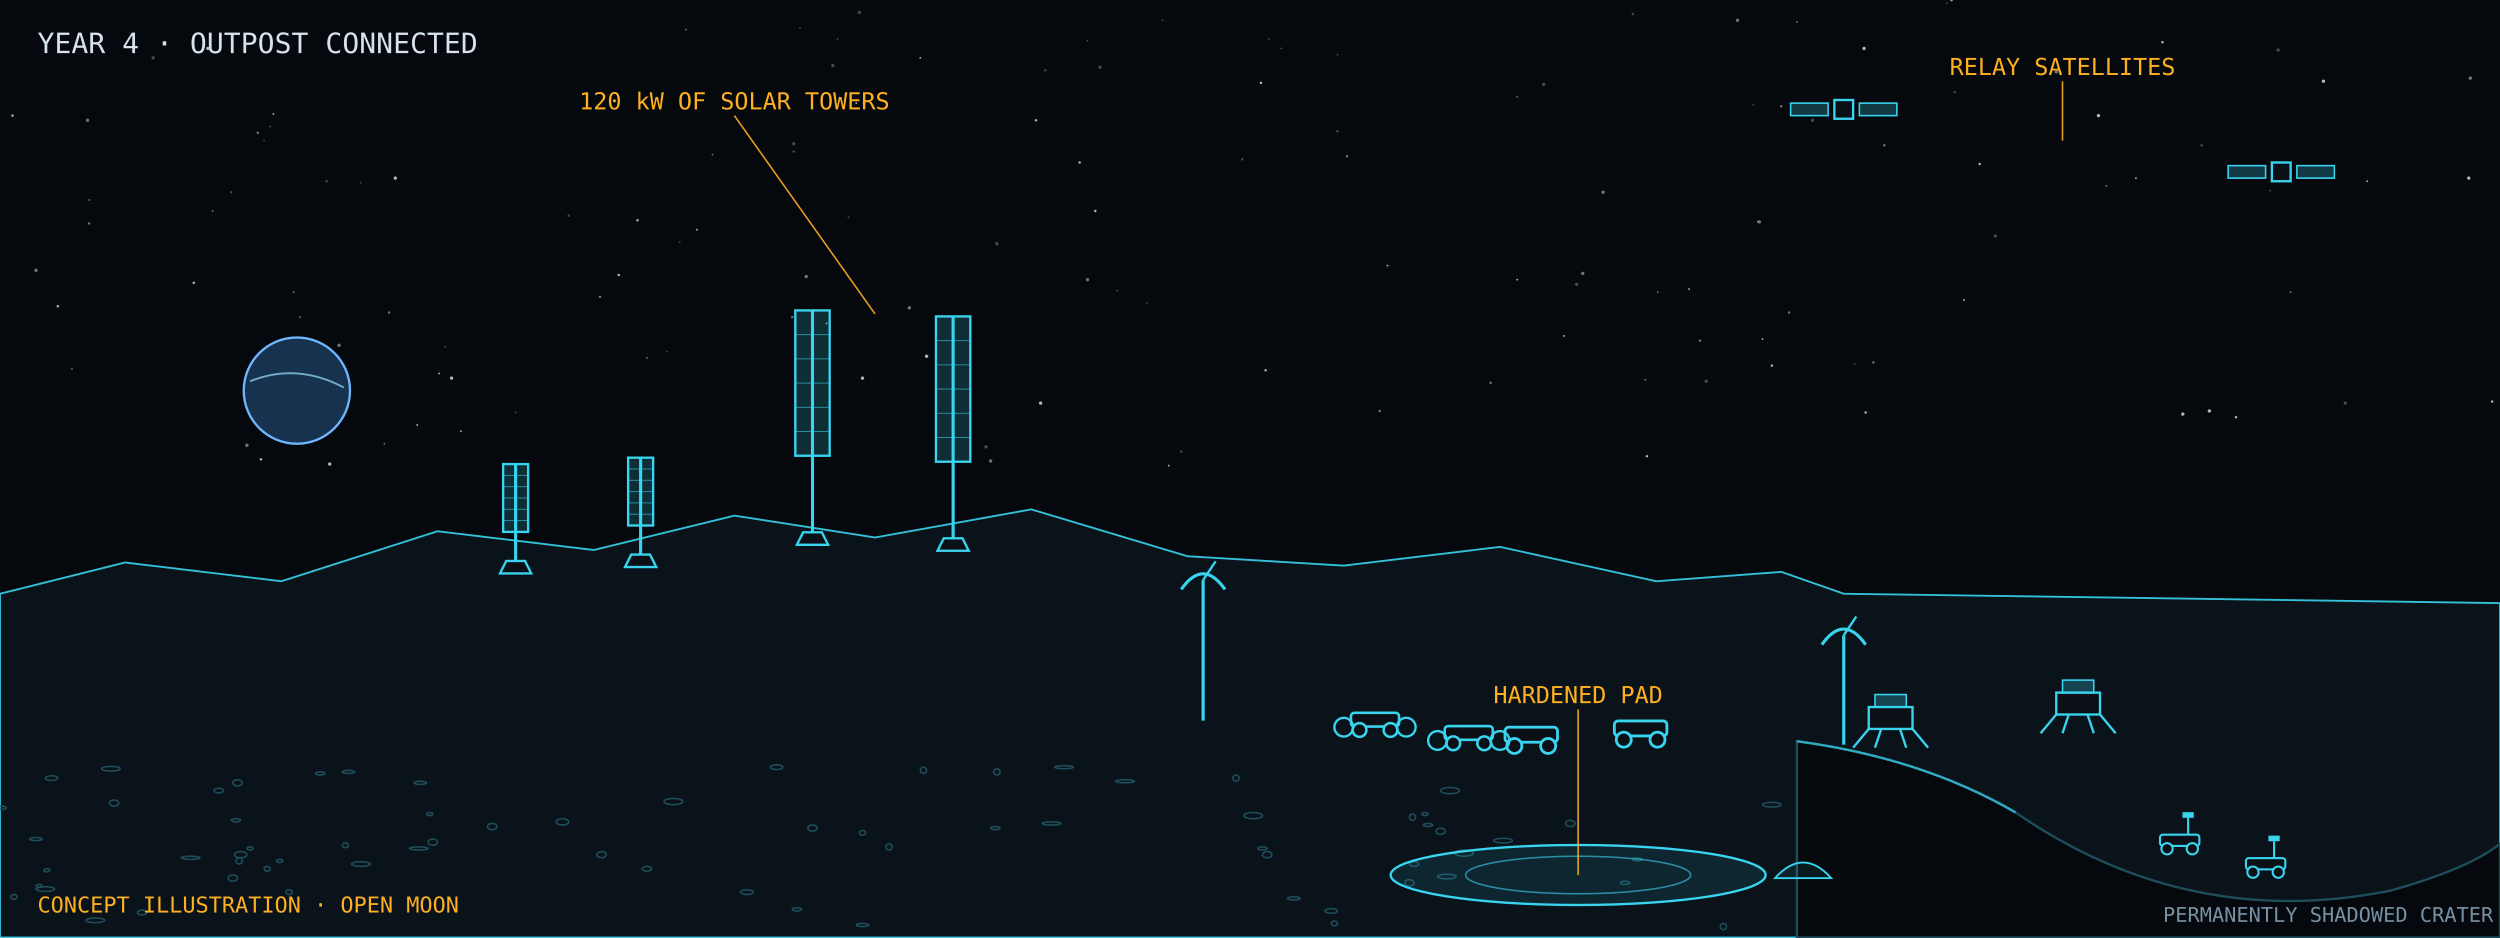
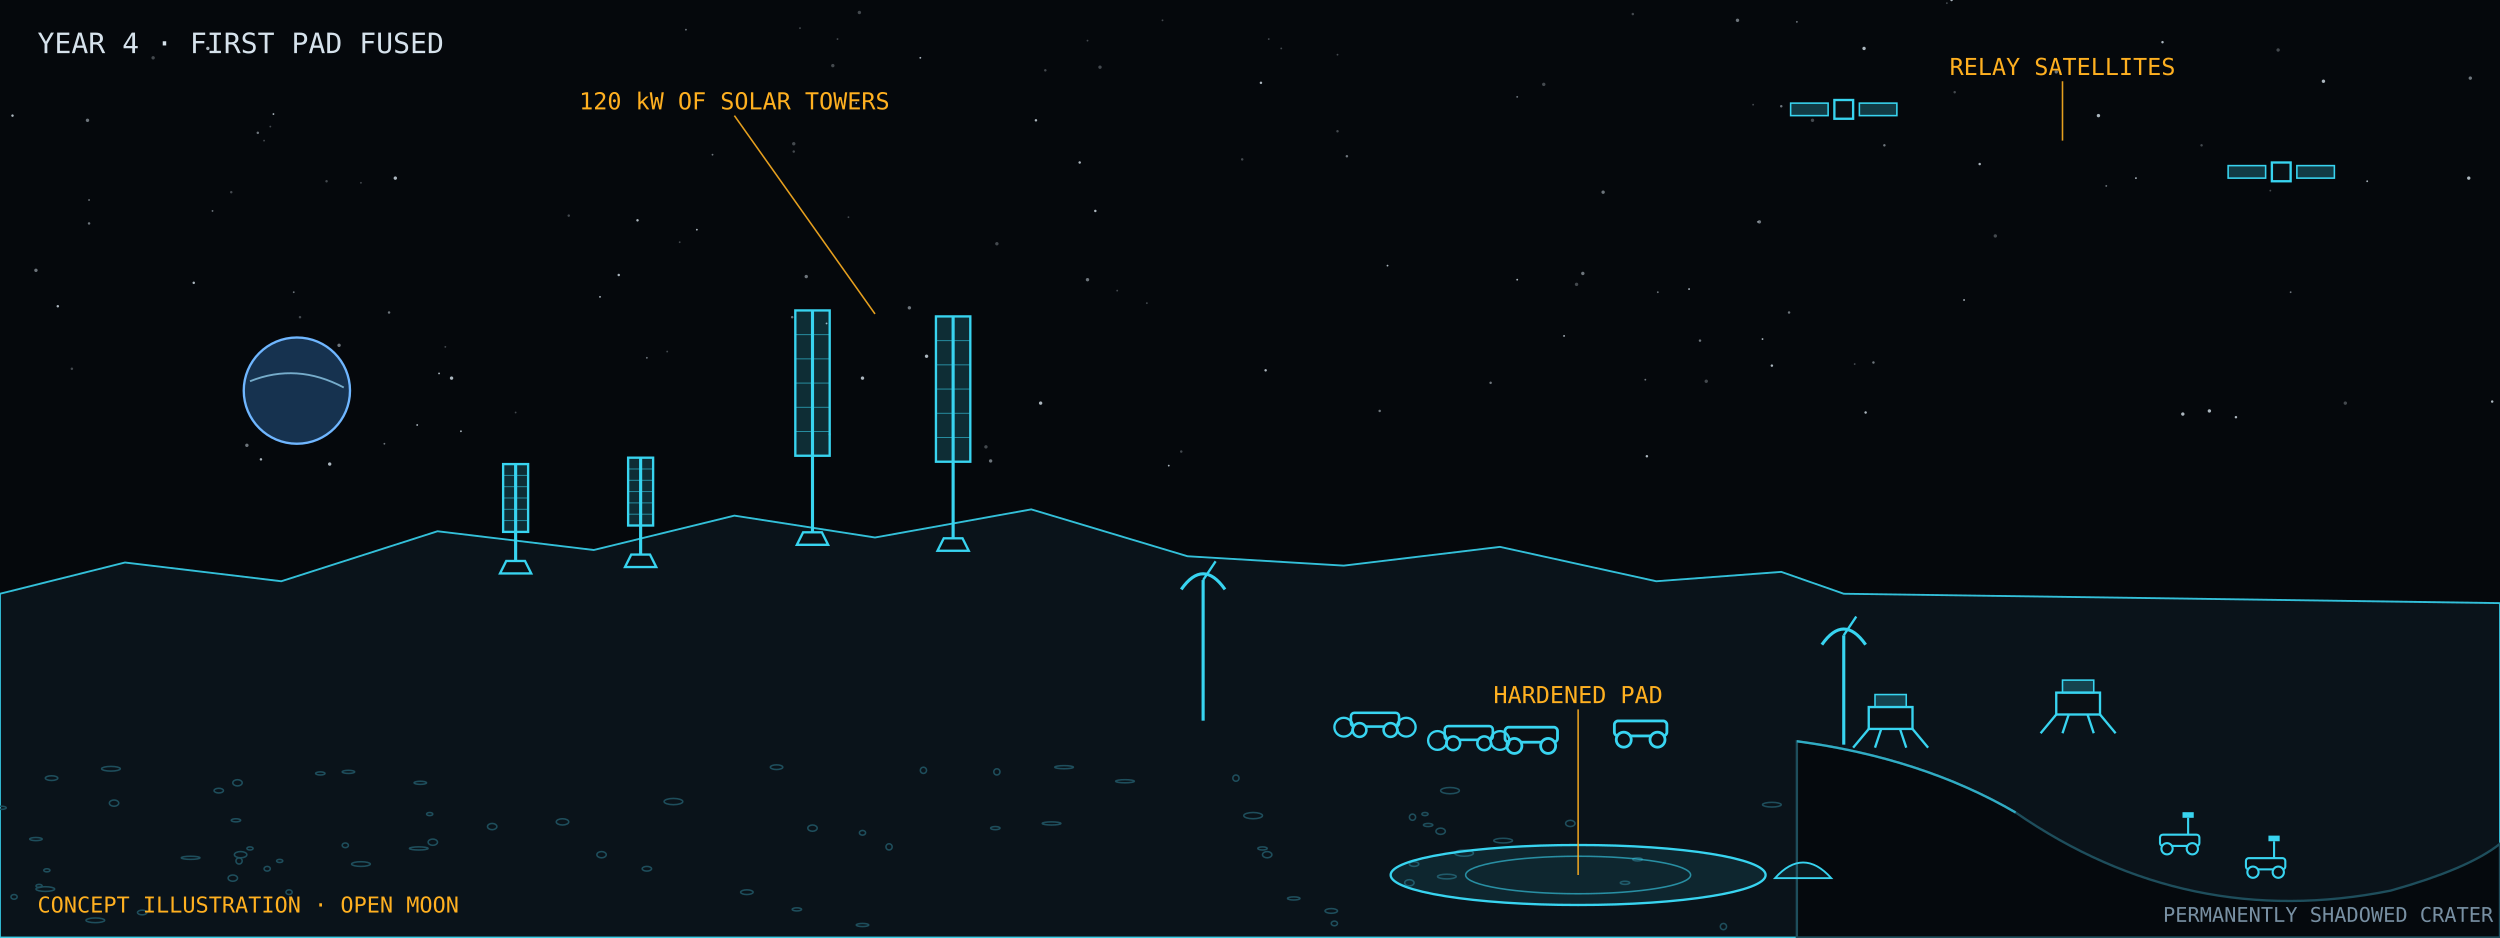
- <svg xmlns="http://www.w3.org/2000/svg" viewBox="0 0 1600 600" width="1600" height="600" role="img" aria-label="Concept illustration of the Open Moon base: YEAR 4 · OUTPOST CONNECTED">
+ <svg xmlns="http://www.w3.org/2000/svg" viewBox="0 0 1600 600" width="1600" height="600" role="img" aria-label="Concept illustration of the Open Moon base: YEAR 4 · FIRST PAD FUSED">
  <rect width="1600" height="600" fill="#05080c" />
  <circle cx="663" cy="77" r="0.8" fill="#d6e2ec" opacity="0.8" />
  <circle cx="98" cy="37" r="1.1" fill="#d6e2ec" opacity="0.3" />
  <circle cx="748" cy="298" r="0.6" fill="#d6e2ec" opacity="0.8" />
  <circle cx="439" cy="19" r="0.6" fill="#d6e2ec" opacity="0.5" />
  <circle cx="856" cy="35" r="0.6" fill="#d6e2ec" opacity="0.3" />
  <circle cx="1128" cy="217" r="0.6" fill="#d6e2ec" opacity="0.8" />
  <circle cx="253" cy="114" r="1.1" fill="#d6e2ec" opacity="0.8" />
  <circle cx="1193" cy="31" r="1.1" fill="#d6e2ec" opacity="0.8" />
  <circle cx="812" cy="25" r="0.6" fill="#d6e2ec" opacity="0.3" />
  <circle cx="1140" cy="68" r="0.8" fill="#d6e2ec" opacity="0.5" />
  <circle cx="295" cy="276" r="0.6" fill="#d6e2ec" opacity="0.8" />
  <circle cx="631" cy="286" r="1.1" fill="#d6e2ec" opacity="0.3" />
  <circle cx="211" cy="297" r="1.1" fill="#d6e2ec" opacity="0.8" />
  <circle cx="384" cy="190" r="0.6" fill="#d6e2ec" opacity="0.8" />
  <circle cx="1458" cy="32" r="1.1" fill="#d6e2ec" opacity="0.3" />
  <circle cx="1267" cy="105" r="0.8" fill="#d6e2ec" opacity="0.8" />
  <circle cx="1088" cy="218" r="0.8" fill="#d6e2ec" opacity="0.5" />
  <circle cx="1199" cy="232" r="0.8" fill="#d6e2ec" opacity="0.5" />
  <circle cx="508" cy="92" r="1.1" fill="#d6e2ec" opacity="0.3" />
  <circle cx="167" cy="294" r="0.8" fill="#d6e2ec" opacity="0.8" />
  <circle cx="1013" cy="175" r="1.1" fill="#d6e2ec" opacity="0.5" />
  <circle cx="589" cy="37" r="0.6" fill="#d6e2ec" opacity="0.8" />
  <circle cx="856" cy="84" r="0.8" fill="#d6e2ec" opacity="0.3" />
  <circle cx="1001" cy="215" r="0.6" fill="#d6e2ec" opacity="0.8" />
  <circle cx="158" cy="285" r="1.1" fill="#d6e2ec" opacity="0.5" />
  <circle cx="696" cy="179" r="1.1" fill="#d6e2ec" opacity="0.5" />
  <circle cx="1187" cy="233" r="0.6" fill="#d6e2ec" opacity="0.3" />
  <circle cx="552" cy="242" r="1.1" fill="#d6e2ec" opacity="0.8" />
  <circle cx="133" cy="31" r="1.1" fill="#d6e2ec" opacity="0.8" />
  <circle cx="634" cy="295" r="1.1" fill="#d6e2ec" opacity="0.5" />
  <circle cx="582" cy="197" r="1.1" fill="#d6e2ec" opacity="0.5" />
  <circle cx="46" cy="236" r="0.8" fill="#d6e2ec" opacity="0.3" />
  <circle cx="1251" cy="59" r="0.8" fill="#d6e2ec" opacity="0.3" />
  <circle cx="446" cy="147" r="0.6" fill="#d6e2ec" opacity="0.8" />
  <circle cx="507" cy="203" r="0.8" fill="#d6e2ec" opacity="0.5" />
  <circle cx="165" cy="85" r="0.8" fill="#d6e2ec" opacity="0.5" />
  <circle cx="1125" cy="142" r="0.6" fill="#d6e2ec" opacity="0.5" />
  <circle cx="1126" cy="142" r="1.1" fill="#d6e2ec" opacity="0.5" />
  <circle cx="734" cy="194" r="0.6" fill="#d6e2ec" opacity="0.3" />
  <circle cx="169" cy="90" r="0.6" fill="#d6e2ec" opacity="0.3" />
  <circle cx="1348" cy="119" r="0.6" fill="#d6e2ec" opacity="0.5" />
  <circle cx="1206" cy="93" r="0.8" fill="#d6e2ec" opacity="0.5" />
  <circle cx="8" cy="74" r="0.8" fill="#d6e2ec" opacity="0.8" />
  <circle cx="756" cy="289" r="0.8" fill="#d6e2ec" opacity="0.3" />
  <circle cx="1414" cy="263" r="1.1" fill="#d6e2ec" opacity="0.8" />
  <circle cx="1384" cy="27" r="0.8" fill="#d6e2ec" opacity="0.8" />
  <circle cx="1145" cy="200" r="0.8" fill="#d6e2ec" opacity="0.5" />
  <circle cx="807" cy="53" r="0.8" fill="#d6e2ec" opacity="0.8" />
  <circle cx="820" cy="31" r="0.6" fill="#d6e2ec" opacity="0.3" />
  <circle cx="427" cy="225" r="0.6" fill="#d6e2ec" opacity="0.3" />
  <circle cx="696" cy="26" r="0.6" fill="#d6e2ec" opacity="0.3" />
  <circle cx="1160" cy="77" r="1.1" fill="#d6e2ec" opacity="0.3" />
  <circle cx="744" cy="13" r="0.6" fill="#d6e2ec" opacity="0.3" />
  <circle cx="1257" cy="192" r="0.6" fill="#d6e2ec" opacity="0.8" />
  <circle cx="516" cy="177" r="1.1" fill="#d6e2ec" opacity="0.5" />
  <circle cx="971" cy="62" r="0.6" fill="#d6e2ec" opacity="0.5" />
  <circle cx="954" cy="245" r="0.8" fill="#d6e2ec" opacity="0.5" />
  <circle cx="175" cy="73" r="0.6" fill="#d6e2ec" opacity="0.8" />
  <circle cx="701" cy="135" r="0.8" fill="#d6e2ec" opacity="0.8" />
  <circle cx="330" cy="264" r="0.6" fill="#d6e2ec" opacity="0.3" />
  <circle cx="1081" cy="185" r="0.6" fill="#d6e2ec" opacity="0.8" />
  <circle cx="1112" cy="13" r="1.1" fill="#d6e2ec" opacity="0.5" />
  <circle cx="1316" cy="46" r="1.1" fill="#d6e2ec" opacity="0.5" />
  <circle cx="1061" cy="187" r="0.6" fill="#d6e2ec" opacity="0.5" />
  <circle cx="1580" cy="114" r="1.1" fill="#d6e2ec" opacity="0.8" />
  <circle cx="1595" cy="257" r="0.8" fill="#d6e2ec" opacity="0.8" />
  <circle cx="456" cy="99" r="0.6" fill="#d6e2ec" opacity="0.5" />
  <circle cx="1515" cy="116" r="0.6" fill="#d6e2ec" opacity="0.8" />
  <circle cx="1009" cy="182" r="1.1" fill="#d6e2ec" opacity="0.3" />
  <circle cx="57" cy="143" r="0.8" fill="#d6e2ec" opacity="0.5" />
  <circle cx="396" cy="176" r="0.8" fill="#d6e2ec" opacity="0.8" />
  <circle cx="715" cy="186" r="0.6" fill="#d6e2ec" opacity="0.3" />
  <circle cx="209" cy="116" r="0.8" fill="#d6e2ec" opacity="0.3" />
  <circle cx="691" cy="104" r="0.8" fill="#d6e2ec" opacity="0.8" />
  <circle cx="1249" cy="0" r="0.8" fill="#d6e2ec" opacity="0.8" />
  <circle cx="704" cy="43" r="1.1" fill="#d6e2ec" opacity="0.3" />
  <circle cx="795" cy="102" r="0.8" fill="#d6e2ec" opacity="0.3" />
  <circle cx="888" cy="170" r="0.6" fill="#d6e2ec" opacity="0.8" />
  <circle cx="810" cy="237" r="0.8" fill="#d6e2ec" opacity="0.8" />
  <circle cx="173" cy="81" r="0.6" fill="#d6e2ec" opacity="0.3" />
  <circle cx="56" cy="77" r="1.1" fill="#d6e2ec" opacity="0.5" />
  <circle cx="1343" cy="74" r="1.1" fill="#d6e2ec" opacity="0.8" />
  <circle cx="971" cy="179" r="0.6" fill="#d6e2ec" opacity="0.8" />
  <circle cx="1122" cy="67" r="0.6" fill="#d6e2ec" opacity="0.3" />
  <circle cx="1487" cy="52" r="1.1" fill="#d6e2ec" opacity="0.8" />
  <circle cx="285" cy="222" r="0.6" fill="#d6e2ec" opacity="0.3" />
  <circle cx="57" cy="128" r="0.6" fill="#d6e2ec" opacity="0.5" />
  <circle cx="1026" cy="123" r="1.1" fill="#d6e2ec" opacity="0.5" />
  <circle cx="531" cy="278" r="0.8" fill="#d6e2ec" opacity="0.3" />
  <circle cx="124" cy="181" r="0.8" fill="#d6e2ec" opacity="0.8" />
  <circle cx="1194" cy="264" r="0.8" fill="#d6e2ec" opacity="0.8" />
  <circle cx="267" cy="272" r="0.6" fill="#d6e2ec" opacity="0.8" />
  <circle cx="1045" cy="9" r="0.8" fill="#d6e2ec" opacity="0.3" />
  <circle cx="1246" cy="2" r="0.6" fill="#d6e2ec" opacity="0.3" />
  <circle cx="289" cy="242" r="1.1" fill="#d6e2ec" opacity="0.8" />
  <circle cx="246" cy="284" r="0.6" fill="#d6e2ec" opacity="0.5" />
  <circle cx="1397" cy="265" r="1.1" fill="#d6e2ec" opacity="0.8" />
  <circle cx="988" cy="54" r="1.1" fill="#d6e2ec" opacity="0.3" />
  <circle cx="508" cy="97" r="0.8" fill="#d6e2ec" opacity="0.3" />
  <circle cx="1581" cy="50" r="1.1" fill="#d6e2ec" opacity="0.5" />
  <circle cx="1150" cy="14" r="0.6" fill="#d6e2ec" opacity="0.5" />
  <circle cx="666" cy="258" r="1.1" fill="#d6e2ec" opacity="0.8" />
  <circle cx="408" cy="141" r="0.8" fill="#d6e2ec" opacity="0.8" />
  <circle cx="1092" cy="244" r="1.1" fill="#d6e2ec" opacity="0.3" />
  <circle cx="1431" cy="267" r="0.8" fill="#d6e2ec" opacity="0.8" />
  <circle cx="414" cy="229" r="0.6" fill="#d6e2ec" opacity="0.5" />
  <circle cx="249" cy="200" r="0.8" fill="#d6e2ec" opacity="0.5" />
  <circle cx="148" cy="123" r="0.8" fill="#d6e2ec" opacity="0.3" />
  <circle cx="435" cy="155" r="0.6" fill="#d6e2ec" opacity="0.3" />
  <circle cx="1466" cy="187" r="0.6" fill="#d6e2ec" opacity="0.5" />
  <circle cx="281" cy="239" r="0.6" fill="#d6e2ec" opacity="0.8" />
  <circle cx="192" cy="203" r="0.8" fill="#d6e2ec" opacity="0.3" />
  <circle cx="1367" cy="114" r="0.6" fill="#d6e2ec" opacity="0.8" />
  <circle cx="883" cy="263" r="0.8" fill="#d6e2ec" opacity="0.5" />
  <circle cx="862" cy="100" r="0.8" fill="#d6e2ec" opacity="0.5" />
  <circle cx="188" cy="187" r="0.6" fill="#d6e2ec" opacity="0.5" />
  <circle cx="1134" cy="234" r="0.8" fill="#d6e2ec" opacity="0.8" />
  <circle cx="37" cy="196" r="0.8" fill="#d6e2ec" opacity="0.8" />
  <circle cx="1277" cy="151" r="1.1" fill="#d6e2ec" opacity="0.3" />
  <circle cx="231" cy="117" r="0.6" fill="#d6e2ec" opacity="0.3" />
  <circle cx="543" cy="139" r="0.6" fill="#d6e2ec" opacity="0.3" />
  <circle cx="553" cy="66" r="0.8" fill="#d6e2ec" opacity="0.8" />
  <circle cx="529" cy="207" r="0.6" fill="#d6e2ec" opacity="0.8" />
  <circle cx="1054" cy="292" r="0.8" fill="#d6e2ec" opacity="0.8" />
  <circle cx="669" cy="45" r="0.8" fill="#d6e2ec" opacity="0.3" />
  <circle cx="1409" cy="93" r="0.8" fill="#d6e2ec" opacity="0.3" />
  <circle cx="550" cy="8" r="1.1" fill="#d6e2ec" opacity="0.3" />
  <circle cx="533" cy="42" r="1.1" fill="#d6e2ec" opacity="0.3" />
  <circle cx="136" cy="135" r="0.6" fill="#d6e2ec" opacity="0.5" />
  <circle cx="23" cy="173" r="1.1" fill="#d6e2ec" opacity="0.5" />
  <circle cx="548" cy="66" r="0.6" fill="#d6e2ec" opacity="0.8" />
  <circle cx="1453" cy="122" r="0.6" fill="#d6e2ec" opacity="0.3" />
  <circle cx="536" cy="25" r="0.6" fill="#d6e2ec" opacity="0.3" />
  <circle cx="638" cy="156" r="1.1" fill="#d6e2ec" opacity="0.3" />
  <circle cx="593" cy="228" r="1.1" fill="#d6e2ec" opacity="0.8" />
  <circle cx="364" cy="138" r="0.8" fill="#d6e2ec" opacity="0.3" />
  <circle cx="512" cy="18" r="0.6" fill="#d6e2ec" opacity="0.3" />
  <circle cx="1501" cy="258" r="1.1" fill="#d6e2ec" opacity="0.3" />
  <circle cx="1053" cy="243" r="0.6" fill="#d6e2ec" opacity="0.5" />
  <circle cx="217" cy="221" r="1.1" fill="#d6e2ec" opacity="0.5" />
  <circle cx="190" cy="250" r="34" fill="#16324f" stroke="#6fb6ff" stroke-width="1.5" />
  <path d="M160 244 Q190 232 220 248" stroke="#9ee0ff" stroke-width="1.2" fill="none" opacity=".7" />
  <path d="M0 380 L80 360 L180 372 L280 340 L380 352 L470 330 L560 344 L660 326 L760 356 L860 362 L960 350 L1060 372 L1140 366 L1180 380 L1600 386 L1600 600 L0 600Z" fill="#0b141c" stroke="#38d4f0" stroke-width="1.2" opacity=".9" />
  <path d="M0 0 470.0 L20 473.2 L40 476.0 L60 478.1 L80 479.3 L100 479.5 L120 478.8 L140 477.5 L160 476.0 L180 474.5 L200 473.4 L220 473.0 L240 473.3 L260 474.3 L280 475.7 L300 477.2 L320 478.5 L340 479.3 L360 479.2 L380 478.2 L400 476.2 L420 473.5 L440 470.3 L460 467.1 L480 464.2 L500 462.0 L520 460.7 L540 460.3 L560 460.9 L580 462.1 L600 463.7 L620 465.2 L640 466.4 L660 467.0 L680 466.8 L700 466.0 L720 464.6 L740 463.1 L760 461.7 L780 460.9 L800 460.9 L820 461.8 L840 463.6 L860 466.3 L880 469.4 L900 472.6 L920 475.6 L940 477.9 L960 479.3 L980 479.8 L1000 479.3 L1020 478.2 L1040 476.6 L1060 475.0 L1080 473.7 L1100 473.1 L1120 473.1 L1140 473.8 L1160 475.1 L1180 476.6 L1200 478.0 L1220 478.9 L1240 479.0 L1260 478.3 L1280 476.5 L1300 474.0 L1320 470.9 L1340 467.7 L1360 464.6 L1380 462.2 L1400 460.7 L1420 460.1 L1440 460.4 L1460 461.5 L1480 463.1 L1500 464.7 L1520 466.1 L1540 466.9 L1560 467.0 L1580 466.4 L1600 465.2 L1600 600 L0 600Z" fill="#0e1922" stroke="#38d4f0" stroke-width="1.5" />
  <ellipse cx="926" cy="561" rx="6" ry="1.5" fill="none" stroke="#1e4e5c" stroke-width="1" />
  <ellipse cx="1040" cy="565" rx="3" ry="1" fill="none" stroke="#1e4e5c" stroke-width="1" />
  <ellipse cx="1048" cy="550" rx="3" ry="1" fill="none" stroke="#1e4e5c" stroke-width="1" />
  <ellipse cx="914" cy="528" rx="3" ry="1" fill="none" stroke="#1e4e5c" stroke-width="1" />
  <ellipse cx="1103" cy="593" rx="2" ry="2" fill="none" stroke="#1e4e5c" stroke-width="1" />
  <ellipse cx="811" cy="547" rx="3" ry="2" fill="none" stroke="#1e4e5c" stroke-width="1" />
  <ellipse cx="30" cy="557" rx="2" ry="1" fill="none" stroke="#1e4e5c" stroke-width="1" />
  <ellipse cx="73" cy="514" rx="3" ry="2" fill="none" stroke="#1e4e5c" stroke-width="1" />
  <ellipse cx="61" cy="589" rx="6" ry="1.5" fill="none" stroke="#1e4e5c" stroke-width="1" />
  <ellipse cx="902" cy="565" rx="3" ry="2" fill="none" stroke="#1e4e5c" stroke-width="1" />
  <ellipse cx="478" cy="571" rx="4" ry="1.5" fill="none" stroke="#1e4e5c" stroke-width="1" />
  <ellipse cx="9" cy="574" rx="2" ry="1.5" fill="none" stroke="#1e4e5c" stroke-width="1" />
  <ellipse cx="569" cy="542" rx="2" ry="2" fill="none" stroke="#1e4e5c" stroke-width="1" />
  <ellipse cx="520" cy="530" rx="3" ry="2" fill="none" stroke="#1e4e5c" stroke-width="1" />
  <ellipse cx="591" cy="493" rx="2" ry="2" fill="none" stroke="#1e4e5c" stroke-width="1" />
  <ellipse cx="221" cy="541" rx="2" ry="1.5" fill="none" stroke="#1e4e5c" stroke-width="1" />
  <ellipse cx="791" cy="498" rx="2" ry="2" fill="none" stroke="#1e4e5c" stroke-width="1" />
  <ellipse cx="1" cy="517" rx="3" ry="1" fill="none" stroke="#1e4e5c" stroke-width="1" />
  <ellipse cx="962" cy="538" rx="6" ry="1.5" fill="none" stroke="#1e4e5c" stroke-width="1" />
  <ellipse cx="149" cy="562" rx="3" ry="2" fill="none" stroke="#1e4e5c" stroke-width="1" />
  <ellipse cx="552" cy="533" rx="2" ry="1.5" fill="none" stroke="#1e4e5c" stroke-width="1" />
  <ellipse cx="681" cy="491" rx="6" ry="1" fill="none" stroke="#1e4e5c" stroke-width="1" />
  <ellipse cx="275" cy="521" rx="2" ry="1" fill="none" stroke="#1e4e5c" stroke-width="1" />
  <ellipse cx="122" cy="549" rx="6" ry="1" fill="none" stroke="#1e4e5c" stroke-width="1" />
  <ellipse cx="385" cy="547" rx="3" ry="2" fill="none" stroke="#1e4e5c" stroke-width="1" />
  <ellipse cx="268" cy="543" rx="6" ry="1" fill="none" stroke="#1e4e5c" stroke-width="1" />
  <ellipse cx="808" cy="543" rx="3" ry="1" fill="none" stroke="#1e4e5c" stroke-width="1" />
  <ellipse cx="552" cy="592" rx="4" ry="1" fill="none" stroke="#1e4e5c" stroke-width="1" />
  <ellipse cx="431" cy="513" rx="6" ry="2" fill="none" stroke="#1e4e5c" stroke-width="1" />
  <ellipse cx="205" cy="495" rx="3" ry="1" fill="none" stroke="#1e4e5c" stroke-width="1" />
  <ellipse cx="904" cy="523" rx="2" ry="2" fill="none" stroke="#1e4e5c" stroke-width="1" />
  <ellipse cx="673" cy="527" rx="6" ry="1" fill="none" stroke="#1e4e5c" stroke-width="1" />
  <ellipse cx="152" cy="501" rx="3" ry="2" fill="none" stroke="#1e4e5c" stroke-width="1" />
  <ellipse cx="497" cy="491" rx="4" ry="1.5" fill="none" stroke="#1e4e5c" stroke-width="1" />
  <ellipse cx="928" cy="506" rx="6" ry="2" fill="none" stroke="#1e4e5c" stroke-width="1" />
  <ellipse cx="277" cy="539" rx="3" ry="2" fill="none" stroke="#1e4e5c" stroke-width="1" />
  <ellipse cx="315" cy="529" rx="3" ry="2" fill="none" stroke="#1e4e5c" stroke-width="1" />
  <ellipse cx="510" cy="582" rx="3" ry="1" fill="none" stroke="#1e4e5c" stroke-width="1" />
  <ellipse cx="1134" cy="515" rx="6" ry="1.5" fill="none" stroke="#1e4e5c" stroke-width="1" />
  <ellipse cx="160" cy="543" rx="2" ry="1" fill="none" stroke="#1e4e5c" stroke-width="1" />
  <ellipse cx="223" cy="494" rx="4" ry="1" fill="none" stroke="#1e4e5c" stroke-width="1" />
  <ellipse cx="802" cy="522" rx="6" ry="2" fill="none" stroke="#1e4e5c" stroke-width="1" />
  <ellipse cx="1005" cy="527" rx="3" ry="2" fill="none" stroke="#1e4e5c" stroke-width="1" />
  <ellipse cx="140" cy="506" rx="3" ry="1.5" fill="none" stroke="#1e4e5c" stroke-width="1" />
  <ellipse cx="151" cy="525" rx="3" ry="1" fill="none" stroke="#1e4e5c" stroke-width="1" />
  <ellipse cx="33" cy="498" rx="4" ry="1.5" fill="none" stroke="#1e4e5c" stroke-width="1" />
  <ellipse cx="912" cy="521" rx="2" ry="1" fill="none" stroke="#1e4e5c" stroke-width="1" />
  <ellipse cx="360" cy="526" rx="4" ry="2" fill="none" stroke="#1e4e5c" stroke-width="1" />
  <ellipse cx="269" cy="501" rx="4" ry="1" fill="none" stroke="#1e4e5c" stroke-width="1" />
  <ellipse cx="922" cy="532" rx="3" ry="2" fill="none" stroke="#1e4e5c" stroke-width="1" />
  <ellipse cx="71" cy="492" rx="6" ry="1.5" fill="none" stroke="#1e4e5c" stroke-width="1" />
  <ellipse cx="638" cy="494" rx="2" ry="2" fill="none" stroke="#1e4e5c" stroke-width="1" />
  <ellipse cx="153" cy="551" rx="2" ry="2" fill="none" stroke="#1e4e5c" stroke-width="1" />
  <ellipse cx="637" cy="530" rx="3" ry="1" fill="none" stroke="#1e4e5c" stroke-width="1" />
  <ellipse cx="154" cy="547" rx="4" ry="2" fill="none" stroke="#1e4e5c" stroke-width="1" />
  <ellipse cx="91" cy="584" rx="3" ry="1.5" fill="none" stroke="#1e4e5c" stroke-width="1" />
  <ellipse cx="720" cy="500" rx="6" ry="1" fill="none" stroke="#1e4e5c" stroke-width="1" />
  <ellipse cx="854" cy="591" rx="2" ry="1.5" fill="none" stroke="#1e4e5c" stroke-width="1" />
  <ellipse cx="29" cy="569" rx="6" ry="1.5" fill="none" stroke="#1e4e5c" stroke-width="1" />
  <ellipse cx="25" cy="567" rx="2" ry="1" fill="none" stroke="#1e4e5c" stroke-width="1" />
  <ellipse cx="185" cy="571" rx="2" ry="1.5" fill="none" stroke="#1e4e5c" stroke-width="1" />
  <ellipse cx="852" cy="583" rx="4" ry="1.5" fill="none" stroke="#1e4e5c" stroke-width="1" />
  <ellipse cx="937" cy="546" rx="6" ry="2" fill="none" stroke="#1e4e5c" stroke-width="1" />
  <ellipse cx="171" cy="556" rx="2" ry="1.5" fill="none" stroke="#1e4e5c" stroke-width="1" />
  <ellipse cx="179" cy="551" rx="2" ry="1" fill="none" stroke="#1e4e5c" stroke-width="1" />
  <ellipse cx="231" cy="553" rx="6" ry="1.5" fill="none" stroke="#1e4e5c" stroke-width="1" />
  <ellipse cx="23" cy="537" rx="4" ry="1" fill="none" stroke="#1e4e5c" stroke-width="1" />
  <ellipse cx="414" cy="556" rx="3" ry="1.5" fill="none" stroke="#1e4e5c" stroke-width="1" />
  <ellipse cx="905" cy="553" rx="3" ry="1.5" fill="none" stroke="#1e4e5c" stroke-width="1" />
  <ellipse cx="828" cy="575" rx="4" ry="1" fill="none" stroke="#1e4e5c" stroke-width="1" />
  <path d="M1150 474.4 Q1230 485.1 1290 520 Q1400 596 1530 570 Q1580 556 1600 540 L1600 600 L1150 600Z" fill="#05090d" stroke="#1e4e5c" stroke-width="1.5" />
  <path d="M1150 474.4 Q1230 485.1 1290 520" fill="none" stroke="#38d4f0" stroke-width="1.5" opacity=".7" />
  <text x="1490" y="590" fill="#7890a3" font-family="Share Tech Mono, monospace" font-size="13" text-anchor="middle">PERMANENTLY SHADOWED CRATER</text>
  <g transform="translate(1210,478.5094) scale(1.0)">
    <path d="M-14 -26 h28 v14 h-28z" fill="#0a1015" stroke="#38d4f0" stroke-width="1.5" />
    <path d="M-14 -12 L-24 0 M14 -12 L24 0 M-6 -12 L-10 0 M6 -12 L10 0" stroke="#38d4f0" stroke-width="1.5" />
    <rect x="-10" y="-34" width="20" height="8" fill="rgba(56,212,240,.25)" stroke="#38d4f0" stroke-width="1" />
  </g>
  <g transform="translate(1330,469.2811) scale(1.0)">
    <path d="M-14 -26 h28 v14 h-28z" fill="#0a1015" stroke="#38d4f0" stroke-width="1.5" />
    <path d="M-14 -12 L-24 0 M14 -12 L24 0 M-6 -12 L-10 0 M6 -12 L10 0" stroke="#38d4f0" stroke-width="1.5" />
    <rect x="-10" y="-34" width="20" height="8" fill="rgba(56,212,240,.25)" stroke="#38d4f0" stroke-width="1" />
  </g>
  <g transform="translate(1395,545) scale(0.9)">
    <rect x="-14" y="-12" width="28" height="8" rx="2" fill="#0a1015" stroke="#38d4f0" stroke-width="1.5" />
    <circle cx="-9" cy="-2" r="4" fill="#0a1015" stroke="#38d4f0" stroke-width="1.5" />
    <circle cx="9" cy="-2" r="4" fill="#0a1015" stroke="#38d4f0" stroke-width="1.5" />
    <line x1="6" y1="-12" x2="6" y2="-24" stroke="#38d4f0" stroke-width="1.5" />
    <rect x="2" y="-28" width="8" height="4" fill="#38d4f0" />
  </g>
  <g transform="translate(1450,560) scale(0.9)">
    <rect x="-14" y="-12" width="28" height="8" rx="2" fill="#0a1015" stroke="#38d4f0" stroke-width="1.5" />
    <circle cx="-9" cy="-2" r="4" fill="#0a1015" stroke="#38d4f0" stroke-width="1.5" />
    <circle cx="9" cy="-2" r="4" fill="#0a1015" stroke="#38d4f0" stroke-width="1.5" />
    <line x1="6" y1="-12" x2="6" y2="-24" stroke="#38d4f0" stroke-width="1.5" />
    <rect x="2" y="-28" width="8" height="4" fill="#38d4f0" />
  </g>
  <g transform="translate(980,479.7992) scale(1.2)">
    <rect x="-14" y="-12" width="28" height="8" rx="2" fill="#0a1015" stroke="#38d4f0" stroke-width="1.5" />
    <circle cx="-9" cy="-2" r="4" fill="#0a1015" stroke="#38d4f0" stroke-width="1.5" />
    <circle cx="9" cy="-2" r="4" fill="#0a1015" stroke="#38d4f0" stroke-width="1.5" />
  </g>
  <g transform="translate(1050,475.7929) scale(1.2)">
    <rect x="-14" y="-12" width="28" height="8" rx="2" fill="#0a1015" stroke="#38d4f0" stroke-width="1.5" />
    <circle cx="-9" cy="-2" r="4" fill="#0a1015" stroke="#38d4f0" stroke-width="1.5" />
    <circle cx="9" cy="-2" r="4" fill="#0a1015" stroke="#38d4f0" stroke-width="1.5" />
  </g>
  <line x1="330" y1="367.016" x2="330" y2="297.016" stroke="#38d4f0" stroke-width="2" />
  <rect x="322.0" y="297.016" width="16" height="43.4" fill="rgba(56,212,240,.18)" stroke="#38d4f0" stroke-width="1.5" />
  <line x1="322.0" y1="304.249" x2="338.0" y2="304.249" stroke="#38d4f0" stroke-width=".6" opacity=".6" />
  <line x1="322.0" y1="311.483" x2="338.0" y2="311.483" stroke="#38d4f0" stroke-width=".6" opacity=".6" />
  <line x1="322.0" y1="318.716" x2="338.0" y2="318.716" stroke="#38d4f0" stroke-width=".6" opacity=".6" />
  <line x1="322.0" y1="325.949" x2="338.0" y2="325.949" stroke="#38d4f0" stroke-width=".6" opacity=".6" />
  <line x1="322.0" y1="333.183" x2="338.0" y2="333.183" stroke="#38d4f0" stroke-width=".6" opacity=".6" />
  <path d="M320 367.016 L340 367.016 L336 359.016 L324 359.016Z" fill="#0a1015" stroke="#38d4f0" stroke-width="1.5" />
  <line x1="770" y1="461.231" x2="770" y2="371.231" stroke="#38d4f0" stroke-width="2" />
  <path d="M756 377.231 Q770 357.231 784 377.231" fill="none" stroke="#38d4f0" stroke-width="2" />
  <line x1="770" y1="371.231" x2="778 " y2="359.231" stroke="#38d4f0" stroke-width="1.5" />
  <g transform="translate(880,469.3911) scale(1.1)">
    <rect x="-14" y="-12" width="28" height="8" rx="2" fill="#0a1015" stroke="#38d4f0" stroke-width="1.5" />
    <circle cx="-9" cy="-2" r="4" fill="#0a1015" stroke="#38d4f0" stroke-width="1.5" />
    <circle cx="9" cy="-2" r="4" fill="#0a1015" stroke="#38d4f0" stroke-width="1.5" />
  </g>
  <circle cx="900" cy="465.391" r="6" fill="none" stroke="#38d4f0" stroke-width="1.5" />
  <circle cx="860" cy="465.391" r="6" fill="none" stroke="#38d4f0" stroke-width="1.5" />
  <g transform="translate(940,477.9077) scale(1.1)">
    <rect x="-14" y="-12" width="28" height="8" rx="2" fill="#0a1015" stroke="#38d4f0" stroke-width="1.5" />
    <circle cx="-9" cy="-2" r="4" fill="#0a1015" stroke="#38d4f0" stroke-width="1.5" />
    <circle cx="9" cy="-2" r="4" fill="#0a1015" stroke="#38d4f0" stroke-width="1.5" />
  </g>
  <circle cx="960" cy="473.908" r="6" fill="none" stroke="#38d4f0" stroke-width="1.5" />
  <circle cx="920" cy="473.908" r="6" fill="none" stroke="#38d4f0" stroke-width="1.5" />
  <line x1="410" y1="362.918" x2="410" y2="292.918" stroke="#38d4f0" stroke-width="2" />
  <rect x="402.0" y="292.918" width="16" height="43.4" fill="rgba(56,212,240,.18)" stroke="#38d4f0" stroke-width="1.5" />
  <line x1="402.0" y1="300.151" x2="418.0" y2="300.151" stroke="#38d4f0" stroke-width=".6" opacity=".6" />
  <line x1="402.0" y1="307.384" x2="418.0" y2="307.384" stroke="#38d4f0" stroke-width=".6" opacity=".6" />
  <line x1="402.0" y1="314.618" x2="418.0" y2="314.618" stroke="#38d4f0" stroke-width=".6" opacity=".6" />
  <line x1="402.0" y1="321.851" x2="418.0" y2="321.851" stroke="#38d4f0" stroke-width=".6" opacity=".6" />
  <line x1="402.0" y1="329.084" x2="418.0" y2="329.084" stroke="#38d4f0" stroke-width=".6" opacity=".6" />
  <path d="M400 362.918 L420 362.918 L416 354.918 L404 354.918Z" fill="#0a1015" stroke="#38d4f0" stroke-width="1.5" />
  <line x1="520" y1="348.676" x2="520" y2="198.676" stroke="#38d4f0" stroke-width="2" />
  <rect x="509.0" y="198.676" width="22" height="93.0" fill="rgba(56,212,240,.18)" stroke="#38d4f0" stroke-width="1.5" />
  <line x1="509.0" y1="214.176" x2="531.0" y2="214.176" stroke="#38d4f0" stroke-width=".6" opacity=".6" />
  <line x1="509.0" y1="229.676" x2="531.0" y2="229.676" stroke="#38d4f0" stroke-width=".6" opacity=".6" />
  <line x1="509.0" y1="245.176" x2="531.0" y2="245.176" stroke="#38d4f0" stroke-width=".6" opacity=".6" />
  <line x1="509.0" y1="260.676" x2="531.0" y2="260.676" stroke="#38d4f0" stroke-width=".6" opacity=".6" />
  <line x1="509.0" y1="276.176" x2="531.0" y2="276.176" stroke="#38d4f0" stroke-width=".6" opacity=".6" />
  <path d="M510 348.676 L530 348.676 L526 340.676 L514 340.676Z" fill="#0a1015" stroke="#38d4f0" stroke-width="1.5" />
  <line x1="610" y1="352.503" x2="610" y2="202.503" stroke="#38d4f0" stroke-width="2" />
  <rect x="599.0" y="202.503" width="22" height="93.0" fill="rgba(56,212,240,.18)" stroke="#38d4f0" stroke-width="1.5" />
  <line x1="599.0" y1="218.003" x2="621.0" y2="218.003" stroke="#38d4f0" stroke-width=".6" opacity=".6" />
  <line x1="599.0" y1="233.503" x2="621.0" y2="233.503" stroke="#38d4f0" stroke-width=".6" opacity=".6" />
  <line x1="599.0" y1="249.003" x2="621.0" y2="249.003" stroke="#38d4f0" stroke-width=".6" opacity=".6" />
  <line x1="599.0" y1="264.503" x2="621.0" y2="264.503" stroke="#38d4f0" stroke-width=".6" opacity=".6" />
  <line x1="599.0" y1="280.003" x2="621.0" y2="280.003" stroke="#38d4f0" stroke-width=".6" opacity=".6" />
  <path d="M600 352.503 L620 352.503 L616 344.503 L604 344.503Z" fill="#0a1015" stroke="#38d4f0" stroke-width="1.5" />
  <rect x="1174" y="64" width="12" height="12" fill="#0a1015" stroke="#38d4f0" stroke-width="1.5" />
  <rect x="1146" y="66" width="24" height="8" fill="rgba(56,212,240,.25)" stroke="#38d4f0" stroke-width="1" />
  <rect x="1190" y="66" width="24" height="8" fill="rgba(56,212,240,.25)" stroke="#38d4f0" stroke-width="1" />
  <rect x="1454" y="104" width="12" height="12" fill="#0a1015" stroke="#38d4f0" stroke-width="1.5" />
  <rect x="1426" y="106" width="24" height="8" fill="rgba(56,212,240,.25)" stroke="#38d4f0" stroke-width="1" />
  <rect x="1470" y="106" width="24" height="8" fill="rgba(56,212,240,.25)" stroke="#38d4f0" stroke-width="1" />
  <ellipse cx="1010" cy="560" rx="120" ry="19.2" fill="rgba(56,212,240,.10)" stroke="#38d4f0" stroke-width="1.5" />
  <ellipse cx="1010" cy="560" rx="72.0" ry="12.0" fill="none" stroke="#38d4f0" stroke-width="1" opacity=".6" />
  <path d="M1136 562 Q1154 542 1172 562Z" fill="rgba(56,212,240,.08)" stroke="#38d4f0" stroke-width="1.2" />
  <line x1="1180" y1="476.584" x2="1180" y2="406.584" stroke="#38d4f0" stroke-width="2" />
  <path d="M1166 412.584 Q1180 392.584 1194 412.584" fill="none" stroke="#38d4f0" stroke-width="2" />
  <line x1="1180" y1="406.584" x2="1188 " y2="394.584" stroke="#38d4f0" stroke-width="1.5" />
  <line x1="560" y1="200.914" x2="470" y2="74" stroke="#ffb020" stroke-width="1" opacity=".9" />
  <text x="470" y="70" fill="#ffb020" font-family="Share Tech Mono, monospace" font-size="15" text-anchor="middle">120 kW OF SOLAR TOWERS</text>
  <line x1="1320" y1="90" x2="1320" y2="52" stroke="#ffb020" stroke-width="1" opacity=".9" />
  <text x="1320" y="48" fill="#ffb020" font-family="Share Tech Mono, monospace" font-size="15" text-anchor="middle">RELAY SATELLITES</text>
  <line x1="1010" y1="560" x2="1010" y2="454" stroke="#ffb020" stroke-width="1" opacity=".9" />
  <text x="1010" y="450" fill="#ffb020" font-family="Share Tech Mono, monospace" font-size="15" text-anchor="middle">HARDENED PAD</text>
  <text x="24" y="584" fill="#ffb020" font-family="Share Tech Mono, monospace" font-size="14">CONCEPT ILLUSTRATION · OPEN MOON</text>
-   <text x="24" y="34" fill="#d6e2ec" font-family="Share Tech Mono, monospace" font-size="18">YEAR 4 · OUTPOST CONNECTED</text>
+   <text x="24" y="34" fill="#d6e2ec" font-family="Share Tech Mono, monospace" font-size="18">YEAR 4 · FIRST PAD FUSED</text>
</svg>
